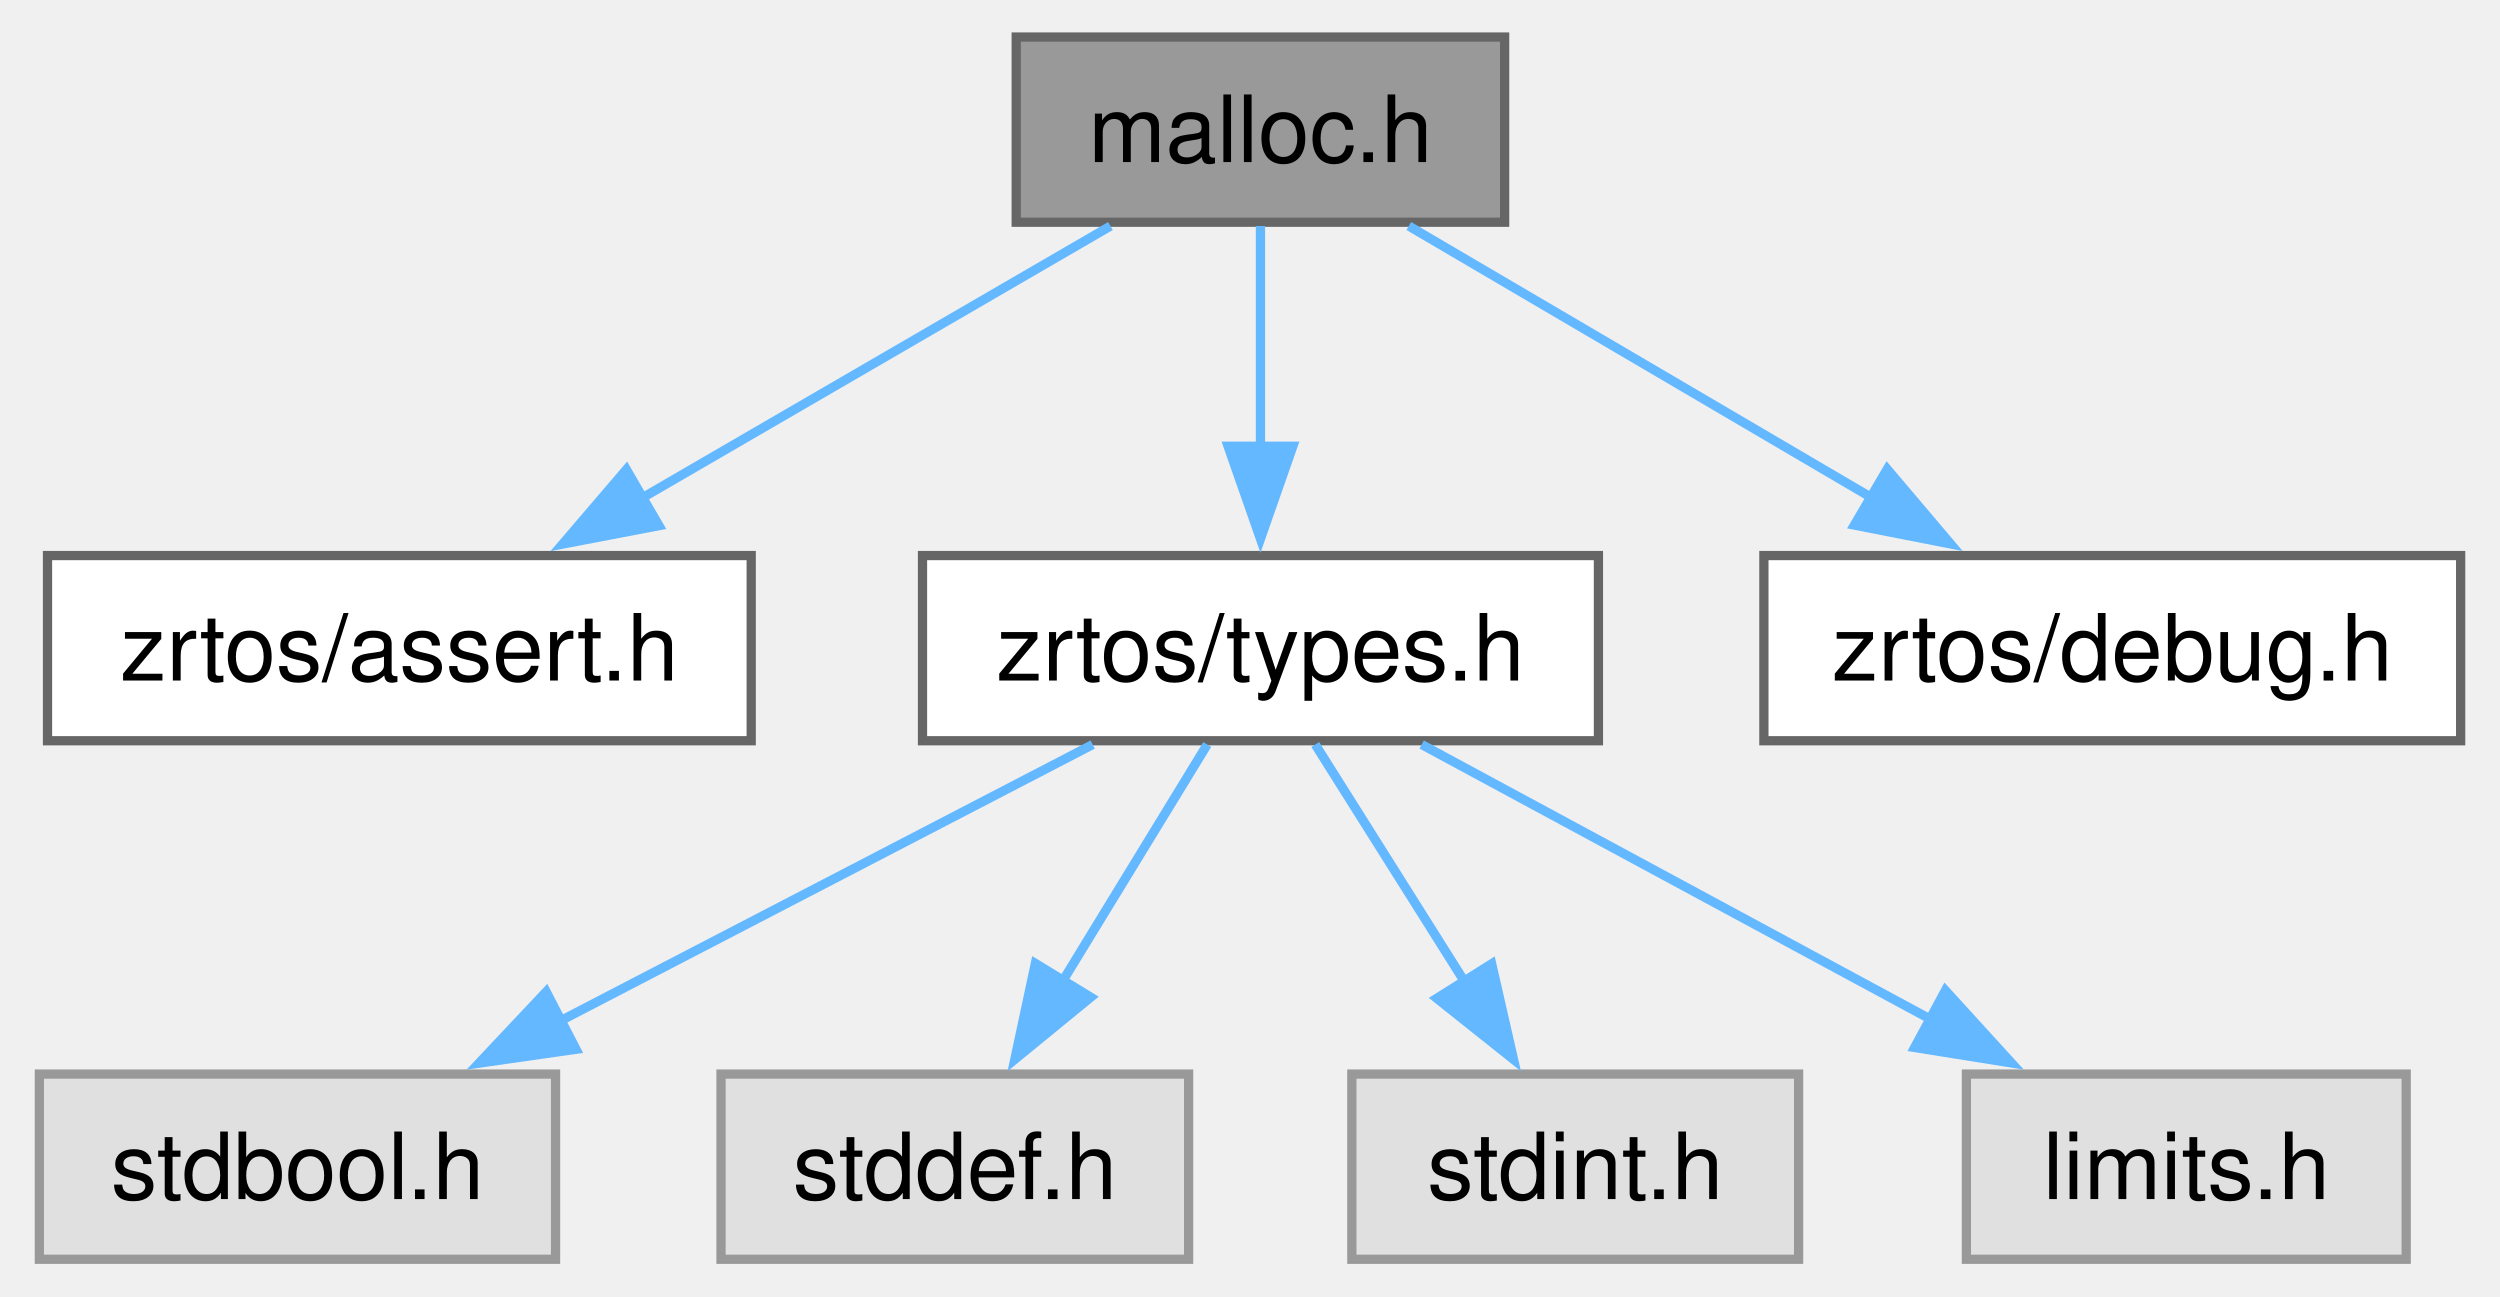
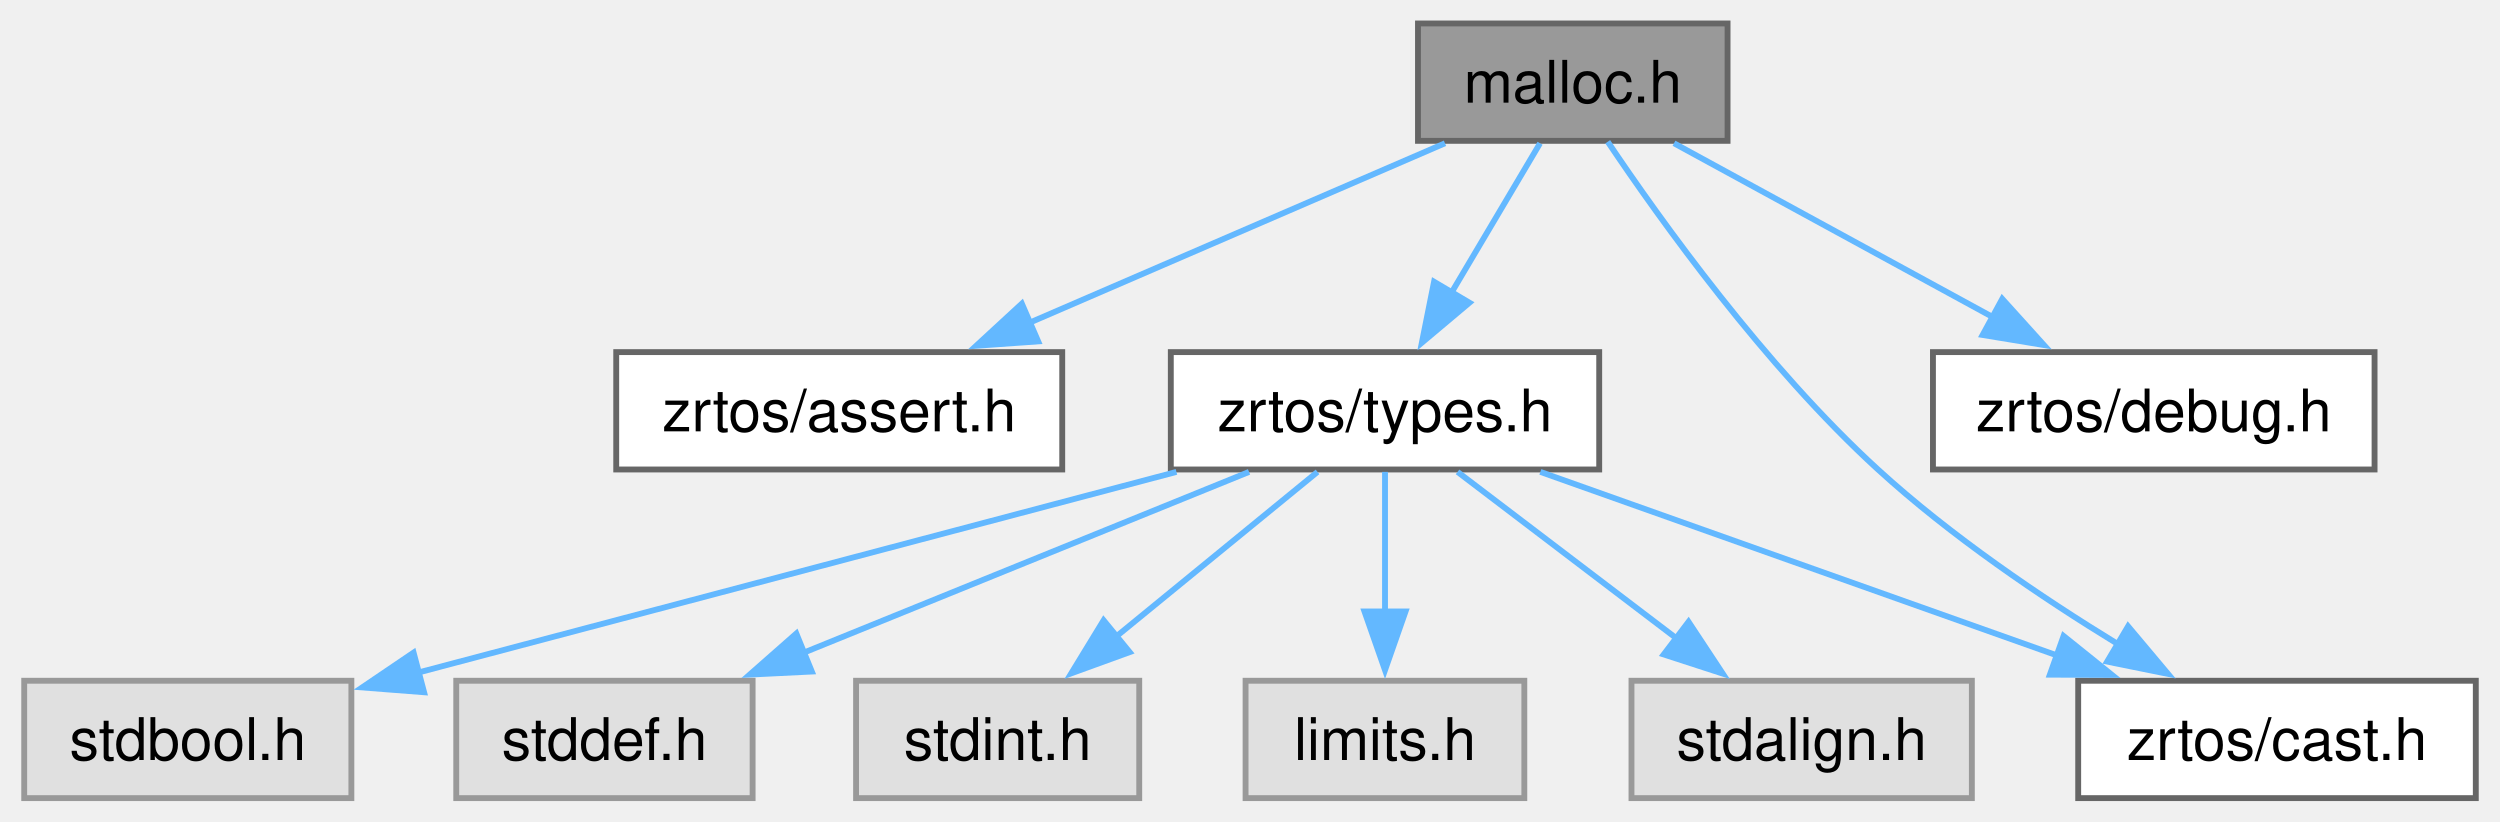
- <svg xmlns="http://www.w3.org/2000/svg" xmlns:xlink="http://www.w3.org/1999/xlink" width="270pt" height="140pt" viewBox="0.00 0.00 269.50 140.00">
+ <svg xmlns="http://www.w3.org/2000/svg" xmlns:xlink="http://www.w3.org/1999/xlink" width="426pt" height="140pt" viewBox="0.00 0.00 425.75 140.00">
  <g id="graph0" class="graph" transform="scale(1 1) rotate(0) translate(4 136)">
    <g id="Node000001" class="node">
      <g id="a_Node000001">
        <a xlink:title=" ">
-           <polygon fill="#999999" stroke="#666666" points="158.25,-132 105.5,-132 105.5,-112 158.25,-112 158.25,-132" />
-           <text text-anchor="middle" x="131.88" y="-118.5" font-family="Helvetica,sans-Serif" font-size="10.00">malloc.h</text>
+           <polygon fill="#999999" stroke="#666666" points="290.25,-132 237.5,-132 237.5,-112 290.25,-112 290.25,-132" />
+           <text text-anchor="middle" x="263.88" y="-118.5" font-family="Helvetica,sans-Serif" font-size="10.00">malloc.h</text>
        </a>
      </g>
    </g>
    <g id="Node000002" class="node">
      <g id="a_Node000002">
        <a xlink:href="assert_8h.html" target="_top" xlink:title=" ">
-           <polygon fill="white" stroke="#666666" points="76.88,-76 0.88,-76 0.88,-56 76.88,-56 76.88,-76" />
-           <text text-anchor="middle" x="38.88" y="-62.5" font-family="Helvetica,sans-Serif" font-size="10.00">zrtos/assert.h</text>
+           <polygon fill="white" stroke="#666666" points="176.88,-76 100.88,-76 100.88,-56 176.88,-56 176.88,-76" />
+           <text text-anchor="middle" x="138.88" y="-62.5" font-family="Helvetica,sans-Serif" font-size="10.00">zrtos/assert.h</text>
        </a>
      </g>
    </g>
    <g id="edge1_Node000001_Node000002" class="edge">
      <g id="a_edge1_Node000001_Node000002">
        <a xlink:title=" ">
-           <path fill="none" stroke="#63b8ff" d="M115.68,-111.59C101.63,-103.44 81.04,-91.48 64.72,-82" />
-           <polygon fill="#63b8ff" stroke="#63b8ff" points="66.92,-79.23 56.51,-77.24 63.4,-85.29 66.92,-79.23" />
+           <path fill="none" stroke="#63b8ff" d="M242.1,-111.59C222.51,-103.13 193.45,-90.58 171.15,-80.94" />
+           <polygon fill="#63b8ff" stroke="#63b8ff" points="172.78,-77.83 162.21,-77.08 170,-84.26 172.78,-77.83" />
        </a>
      </g>
    </g>
    <g id="Node000003" class="node">
      <g id="a_Node000003">
        <a xlink:href="types_8h.html" target="_top" xlink:title=" ">
-           <polygon fill="white" stroke="#666666" points="168.38,-76 95.38,-76 95.38,-56 168.38,-56 168.38,-76" />
-           <text text-anchor="middle" x="131.88" y="-62.5" font-family="Helvetica,sans-Serif" font-size="10.00">zrtos/types.h</text>
+           <polygon fill="white" stroke="#666666" points="268.38,-76 195.38,-76 195.38,-56 268.38,-56 268.38,-76" />
+           <text text-anchor="middle" x="231.88" y="-62.5" font-family="Helvetica,sans-Serif" font-size="10.00">zrtos/types.h</text>
        </a>
      </g>
    </g>
    <g id="edge2_Node000001_Node000003" class="edge">
      <g id="a_edge2_Node000001_Node000003">
        <a xlink:title=" ">
-           <path fill="none" stroke="#63b8ff" d="M131.88,-111.59C131.88,-105.01 131.88,-95.96 131.88,-87.73" />
-           <polygon fill="#63b8ff" stroke="#63b8ff" points="135.38,-87.81 131.88,-77.81 128.38,-87.81 135.38,-87.81" />
+           <path fill="none" stroke="#63b8ff" d="M258.3,-111.59C254.13,-104.55 248.27,-94.67 243.13,-86" />
+           <polygon fill="#63b8ff" stroke="#63b8ff" points="246.27,-84.42 238.16,-77.6 240.24,-87.99 246.27,-84.42" />
        </a>
      </g>
    </g>
-     <g id="Node000008" class="node">
-       <g id="a_Node000008">
-         <a xlink:href="debug_8h.html" target="_top" xlink:title=" ">
-           <polygon fill="white" stroke="#666666" points="261.5,-76 186.25,-76 186.25,-56 261.5,-56 261.5,-76" />
-           <text text-anchor="middle" x="223.88" y="-62.5" font-family="Helvetica,sans-Serif" font-size="10.00">zrtos/debug.h</text>
+     <g id="Node000009" class="node">
+       <g id="a_Node000009">
+         <a xlink:href="cast_8h.html" target="_top" xlink:title=" ">
+           <polygon fill="white" stroke="#666666" points="417.75,-20 350,-20 350,0 417.75,0 417.75,-20" />
+           <text text-anchor="middle" x="383.88" y="-6.5" font-family="Helvetica,sans-Serif" font-size="10.00">zrtos/cast.h</text>
        </a>
      </g>
    </g>
-     <g id="edge7_Node000001_Node000008" class="edge">
-       <g id="a_edge7_Node000001_Node000008">
+     <g id="edge9_Node000001_Node000009" class="edge">
+       <g id="a_edge9_Node000001_Node000009">
        <a xlink:title=" ">
-           <path fill="none" stroke="#63b8ff" d="M147.9,-111.59C161.67,-103.51 181.78,-91.71 197.85,-82.27" />
-           <polygon fill="#63b8ff" stroke="#63b8ff" points="199.57,-85.33 206.42,-77.25 196.02,-79.29 199.57,-85.33" />
+           <path fill="none" stroke="#63b8ff" d="M269.83,-111.85C278.76,-98.55 296.67,-73.55 315.88,-56 328.24,-44.7 343.71,-34.23 356.77,-26.24" />
+           <polygon fill="#63b8ff" stroke="#63b8ff" points="358.5,-29.28 365.32,-21.16 354.93,-23.26 358.5,-29.28" />
+         </a>
+       </g>
+     </g>
+     <g id="Node000010" class="node">
+       <g id="a_Node000010">
+         <a xlink:href="debug_8h.html" target="_top" xlink:title=" ">
+           <polygon fill="white" stroke="#666666" points="400.5,-76 325.25,-76 325.25,-56 400.5,-56 400.5,-76" />
+           <text text-anchor="middle" x="362.88" y="-62.5" font-family="Helvetica,sans-Serif" font-size="10.00">zrtos/debug.h</text>
+         </a>
+       </g>
+     </g>
+     <g id="edge10_Node000001_Node000010" class="edge">
+       <g id="a_edge10_Node000001_Node000010">
+         <a xlink:title=" ">
+           <path fill="none" stroke="#63b8ff" d="M281.12,-111.59C296.22,-103.36 318.4,-91.26 335.86,-81.74" />
+           <polygon fill="#63b8ff" stroke="#63b8ff" points="337.06,-85.07 344.17,-77.2 333.71,-78.92 337.06,-85.07" />
        </a>
      </g>
    </g>
    <g id="Node000004" class="node">
      <g id="a_Node000004">
        <a xlink:title=" ">
          <polygon fill="#e0e0e0" stroke="#999999" points="55.75,-20 0,-20 0,0 55.75,0 55.75,-20" />
          <text text-anchor="middle" x="27.88" y="-6.5" font-family="Helvetica,sans-Serif" font-size="10.00">stdbool.h</text>
        </a>
      </g>
    </g>
    <g id="edge3_Node000003_Node000004" class="edge">
      <g id="a_edge3_Node000003_Node000004">
        <a xlink:title=" ">
-           <path fill="none" stroke="#63b8ff" d="M113.76,-55.59C97.9,-47.36 74.59,-35.26 56.26,-25.74" />
-           <polygon fill="#63b8ff" stroke="#63b8ff" points="57.96,-22.68 47.48,-21.18 54.74,-28.89 57.96,-22.68" />
+           <path fill="none" stroke="#63b8ff" d="M196.34,-55.59C160.24,-46.04 104.45,-31.27 67.08,-21.38" />
+           <polygon fill="#63b8ff" stroke="#63b8ff" points="68.14,-18.04 57.58,-18.86 66.35,-24.8 68.14,-18.04" />
        </a>
      </g>
    </g>
    <g id="Node000005" class="node">
      <g id="a_Node000005">
        <a xlink:title=" ">
          <polygon fill="#e0e0e0" stroke="#999999" points="124.12,-20 73.62,-20 73.62,0 124.12,0 124.12,-20" />
          <text text-anchor="middle" x="98.88" y="-6.5" font-family="Helvetica,sans-Serif" font-size="10.00">stddef.h</text>
        </a>
      </g>
    </g>
    <g id="edge4_Node000003_Node000005" class="edge">
      <g id="a_edge4_Node000003_Node000005">
        <a xlink:title=" ">
-           <path fill="none" stroke="#63b8ff" d="M126.13,-55.59C121.82,-48.55 115.78,-38.67 110.49,-30" />
-           <polygon fill="#63b8ff" stroke="#63b8ff" points="113.55,-28.3 105.35,-21.59 107.57,-31.95 113.55,-28.3" />
+           <path fill="none" stroke="#63b8ff" d="M208.71,-55.59C187.67,-47.05 156.38,-34.35 132.57,-24.68" />
+           <polygon fill="#63b8ff" stroke="#63b8ff" points="134.21,-21.57 123.62,-21.05 131.57,-28.05 134.21,-21.57" />
        </a>
      </g>
    </g>
    <g id="Node000006" class="node">
      <g id="a_Node000006">
        <a xlink:title=" ">
          <polygon fill="#e0e0e0" stroke="#999999" points="190,-20 141.75,-20 141.75,0 190,0 190,-20" />
          <text text-anchor="middle" x="165.88" y="-6.5" font-family="Helvetica,sans-Serif" font-size="10.00">stdint.h</text>
        </a>
      </g>
    </g>
    <g id="edge5_Node000003_Node000006" class="edge">
      <g id="a_edge5_Node000003_Node000006">
        <a xlink:title=" ">
-           <path fill="none" stroke="#63b8ff" d="M137.8,-55.59C142.23,-48.55 148.45,-38.67 153.91,-30" />
-           <polygon fill="#63b8ff" stroke="#63b8ff" points="156.85,-31.91 159.21,-21.58 150.92,-28.18 156.85,-31.91" />
+           <path fill="none" stroke="#63b8ff" d="M220.38,-55.59C210.91,-47.85 197.27,-36.69 186,-27.47" />
+           <polygon fill="#63b8ff" stroke="#63b8ff" points="188.37,-24.88 178.41,-21.26 183.93,-30.3 188.37,-24.88" />
        </a>
      </g>
    </g>
    <g id="Node000007" class="node">
      <g id="a_Node000007">
        <a xlink:title=" ">
          <polygon fill="#e0e0e0" stroke="#999999" points="255.62,-20 208.12,-20 208.12,0 255.62,0 255.62,-20" />
          <text text-anchor="middle" x="231.88" y="-6.5" font-family="Helvetica,sans-Serif" font-size="10.00">limits.h</text>
        </a>
      </g>
    </g>
    <g id="edge6_Node000003_Node000007" class="edge">
      <g id="a_edge6_Node000003_Node000007">
        <a xlink:title=" ">
-           <path fill="none" stroke="#63b8ff" d="M149.29,-55.59C164.54,-47.36 186.95,-35.26 204.58,-25.74" />
-           <polygon fill="#63b8ff" stroke="#63b8ff" points="205.85,-29.03 212.99,-21.2 202.53,-22.87 205.85,-29.03" />
+           <path fill="none" stroke="#63b8ff" d="M231.88,-55.59C231.88,-49.01 231.88,-39.96 231.88,-31.73" />
+           <polygon fill="#63b8ff" stroke="#63b8ff" points="235.38,-31.81 231.88,-21.81 228.38,-31.81 235.38,-31.81" />
+         </a>
+       </g>
+     </g>
+     <g id="Node000008" class="node">
+       <g id="a_Node000008">
+         <a xlink:title=" ">
+           <polygon fill="#e0e0e0" stroke="#999999" points="331.88,-20 273.88,-20 273.88,0 331.88,0 331.88,-20" />
+           <text text-anchor="middle" x="302.88" y="-6.5" font-family="Helvetica,sans-Serif" font-size="10.00">stdalign.h</text>
+         </a>
+       </g>
+     </g>
+     <g id="edge7_Node000003_Node000008" class="edge">
+       <g id="a_edge7_Node000003_Node000008">
+         <a xlink:title=" ">
+           <path fill="none" stroke="#63b8ff" d="M244.24,-55.59C254.52,-47.77 269.39,-36.46 281.59,-27.19" />
+           <polygon fill="#63b8ff" stroke="#63b8ff" points="283.6,-30.05 289.44,-21.21 279.37,-24.48 283.6,-30.05" />
+         </a>
+       </g>
+     </g>
+     <g id="edge8_Node000003_Node000009" class="edge">
+       <g id="a_edge8_Node000003_Node000009">
+         <a xlink:title=" ">
+           <path fill="none" stroke="#63b8ff" d="M258.35,-55.59C282.72,-46.94 319.13,-34 346.46,-24.29" />
+           <polygon fill="#63b8ff" stroke="#63b8ff" points="347.51,-27.63 355.77,-20.99 345.17,-21.04 347.51,-27.63" />
        </a>
      </g>
    </g>
  </g>
</svg>
